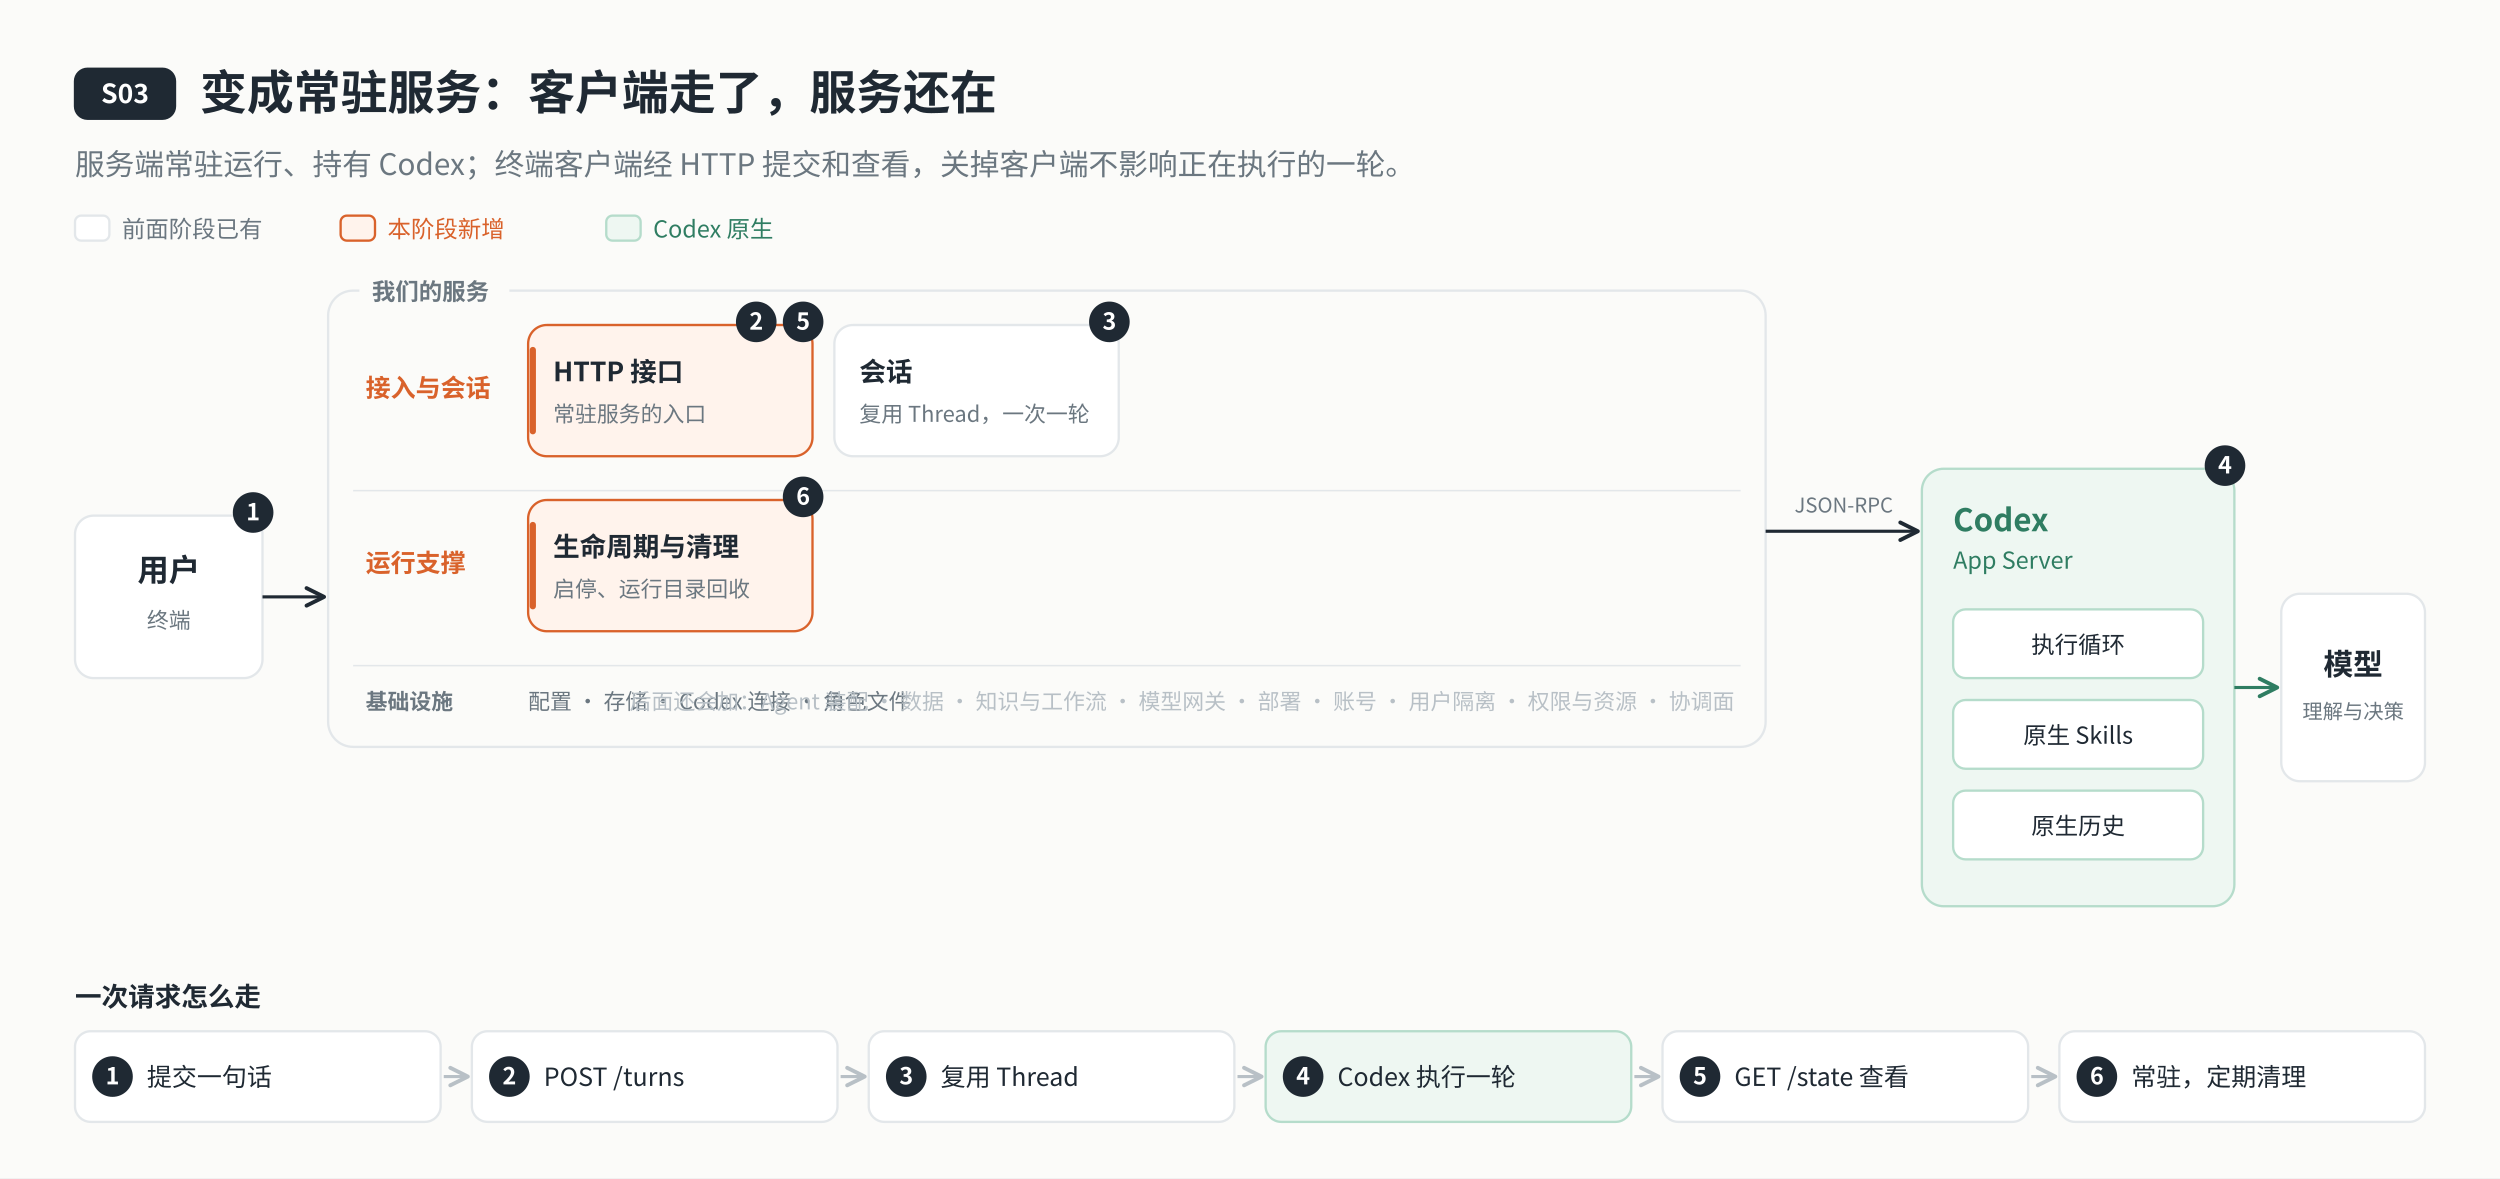
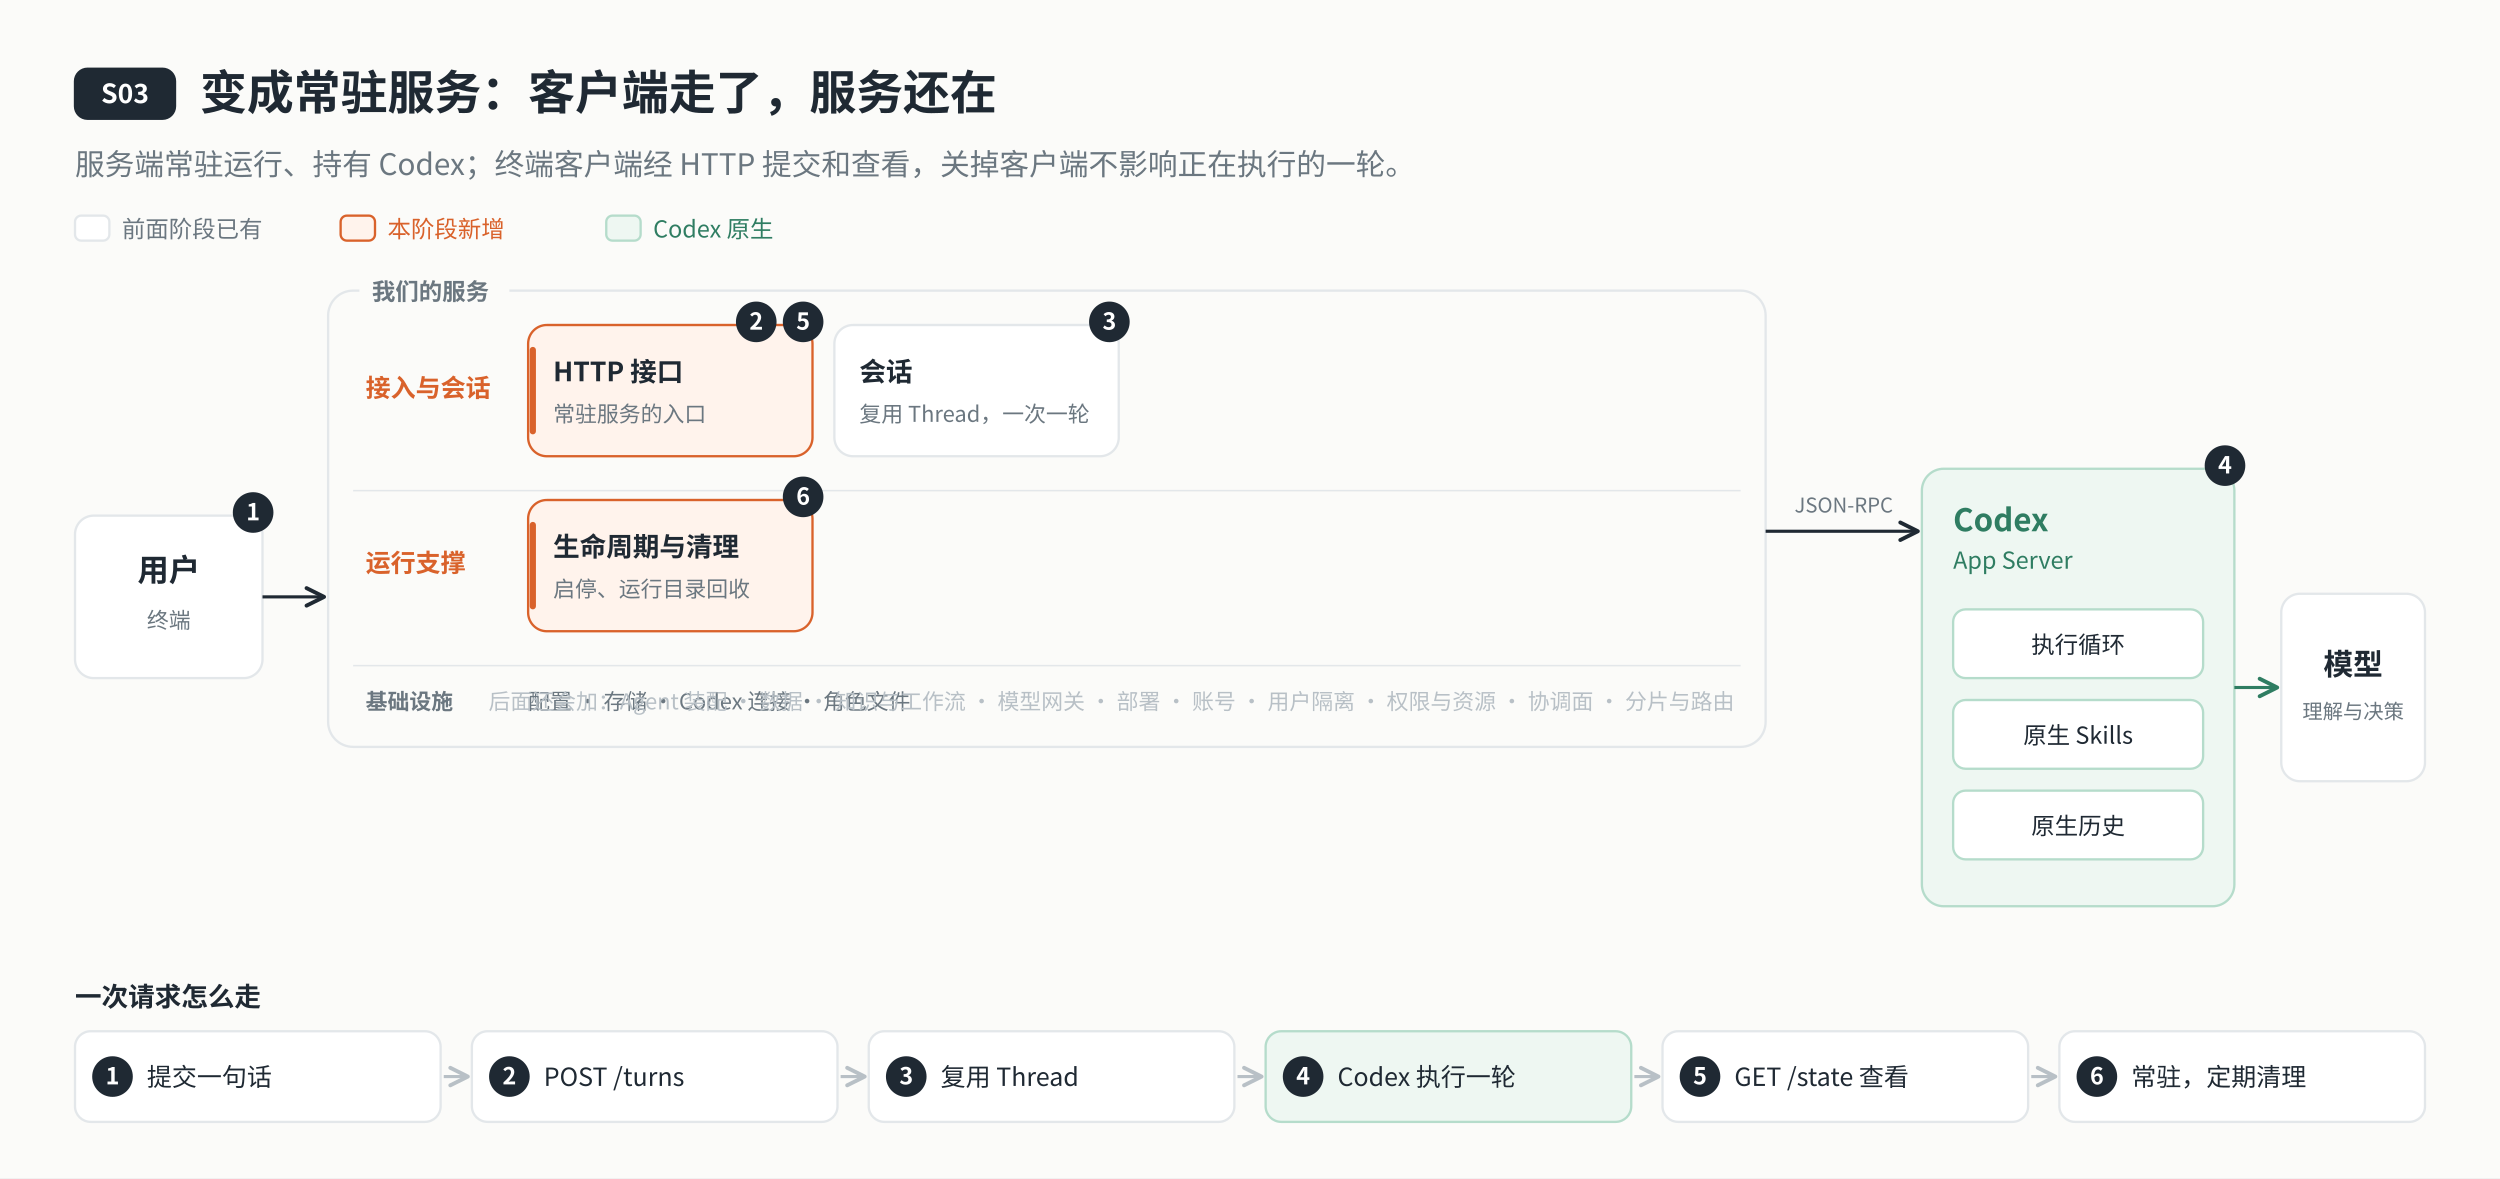
<svg xmlns="http://www.w3.org/2000/svg" width="1600" height="754" viewBox="0 0 1600 754" role="img" aria-labelledby="title desc">
  <defs>
    <marker id="mB8C0C6" viewBox="0 0 10 10" refX="8" refY="5" markerWidth="7" markerHeight="7" orient="auto-start-reverse">
      <path d="M1 1 L9 5 L1 9" fill="none" stroke="#B8C0C6" stroke-width="1.8" stroke-linecap="round" stroke-linejoin="round" />
    </marker>
    <marker id="m1F2933" viewBox="0 0 10 10" refX="8" refY="5" markerWidth="7" markerHeight="7" orient="auto-start-reverse">
      <path d="M1 1 L9 5 L1 9" fill="none" stroke="#1F2933" stroke-width="1.8" stroke-linecap="round" stroke-linejoin="round" />
    </marker>
    <marker id="m2F7D62" viewBox="0 0 10 10" refX="8" refY="5" markerWidth="7" markerHeight="7" orient="auto-start-reverse">
      <path d="M1 1 L9 5 L1 9" fill="none" stroke="#2F7D62" stroke-width="1.8" stroke-linecap="round" stroke-linejoin="round" />
    </marker>
  </defs>
  <g font-family="PingFang SC, Microsoft YaHei, Noto Sans CJK SC, sans-serif">
    <rect x="0" y="0" width="1600" height="754" fill="#FBFBF9" />
    <rect x="48" y="44" width="64" height="32" rx="8" fill="#1F2933" stroke="#1F2933" stroke-width="1.5" />
    <text x="80" y="66" font-size="17" fill="#fff" font-weight="700" text-anchor="middle">S03</text>
    <text x="128" y="70" font-size="30" fill="#1F2933" font-weight="700" text-anchor="start">变成常驻服务：客户端走了，服务还在</text>
    <text x="48" y="112" font-size="19" fill="#6B7780" font-weight="400" text-anchor="start">服务端常驻运行、持有 Codex；终端客户端经 HTTP 提交和查看，关掉客户端不影响正在执行的一轮。</text>
    <rect x="48" y="138" width="22" height="16" rx="4" fill="#FFFFFF" stroke="#E3E7EA" stroke-width="1.5" />
    <text x="78" y="152" font-size="15" fill="#6B7780" font-weight="400" text-anchor="start">前面阶段已有</text>
    <rect x="218" y="138" width="22" height="16" rx="4" fill="#FFF3EC" stroke="#D9622B" stroke-width="1.5" />
    <text x="248" y="152" font-size="15" fill="#D9622B" font-weight="400" text-anchor="start">本阶段新增</text>
    <rect x="388" y="138" width="22" height="16" rx="4" fill="#EEF7F2" stroke="#B5DCCB" stroke-width="1.5" />
    <text x="418" y="152" font-size="15" fill="#2F7D62" font-weight="400" text-anchor="start">Codex 原生</text>
    <rect x="48" y="330" width="120" height="104" rx="12" fill="#FFFFFF" stroke="#E3E7EA" stroke-width="1.5" />
    <text x="108" y="372" font-size="20" fill="#1F2933" font-weight="600" text-anchor="middle">用户</text>
    <text x="108" y="402" font-size="14" fill="#6B7780" font-weight="400" text-anchor="middle">终端</text>
    <rect x="210" y="186" width="920" height="292" rx="16" fill="none" stroke="#E3E7EA" stroke-width="1.5" />
    <rect x="230" y="175" width="96" height="22" fill="#FBFBF9" />
    <text x="238" y="192" font-size="15" fill="#6B7780" font-weight="600" text-anchor="start">我们的服务</text>
    <text x="234" y="254" font-size="16" fill="#D9622B" font-weight="600" text-anchor="start">接入与会话</text>
    <rect x="338" y="208" width="182" height="84" rx="12" fill="#FFF3EC" stroke="#D9622B" stroke-width="1.5" />
    <rect x="339" y="222" width="4" height="56" rx="2" fill="#D9622B" />
    <text x="354" y="244" font-size="17" fill="#1F2933" font-weight="600" text-anchor="start">HTTP 接口</text>
    <text x="354" y="270" font-size="14" fill="#6B7780" font-weight="400" text-anchor="start">常驻服务的入口</text>
    <rect x="534" y="208" width="182" height="84" rx="12" fill="#FFFFFF" stroke="#E3E7EA" stroke-width="1.5" />
    <text x="550" y="244" font-size="17" fill="#1F2933" font-weight="600" text-anchor="start">会话</text>
    <text x="550" y="270" font-size="14" fill="#6B7780" font-weight="400" text-anchor="start">复用 Thread，一次一轮</text>
    <text x="234" y="366" font-size="16" fill="#D9622B" font-weight="600" text-anchor="start">运行支撑</text>
    <line x1="226" y1="314" x2="1114" y2="314" stroke="#E3E7EA" stroke-width="1" />
    <rect x="338" y="320" width="182" height="84" rx="12" fill="#FFF3EC" stroke="#D9622B" stroke-width="1.5" />
    <rect x="339" y="334" width="4" height="56" rx="2" fill="#D9622B" />
    <text x="354" y="356" font-size="17" fill="#1F2933" font-weight="600" text-anchor="start">生命周期与清理</text>
    <text x="354" y="382" font-size="14" fill="#6B7780" font-weight="400" text-anchor="start">启停、运行目录回收</text>
    <line x1="226" y1="426" x2="1114" y2="426" stroke="#E3E7EA" stroke-width="1" />
    <text x="234" y="454" font-size="14" fill="#6B7780" font-weight="600" text-anchor="start">基础设施</text>
    <text x="338" y="454" font-size="14" fill="#6B7780" font-weight="400" text-anchor="start">配置 · 存储 · Codex 连接 · 角色文件</text>
-     <text x="1110" y="454" font-size="14" fill="#B8C0C6" font-weight="400" text-anchor="end">后面还会加：Agent 装配 · 数据 · 知识与工作流 · 模型网关 · 部署 · 账号 · 用户隔离 · 权限与资源 · 协调面</text>
+     <text x="1110" y="454" font-size="14" fill="#B8C0C6" font-weight="400" text-anchor="end">后面还会加：Agent 装配 · 数据 · 知识与工作流 · 模型网关 · 部署 · 账号 · 用户隔离 · 权限与资源 · 协调面 · 分片与路由</text>
    <rect x="1230" y="300" width="200" height="280" rx="14" fill="#EEF7F2" stroke="#B5DCCB" stroke-width="1.5" />
    <text x="1250" y="340" font-size="20" fill="#2F7D62" font-weight="700" text-anchor="start">Codex</text>
    <text x="1250" y="364" font-size="15" fill="#2F7D62" font-weight="400" text-anchor="start">App Server</text>
    <rect x="1250" y="390" width="160" height="44" rx="8" fill="#FFFFFF" stroke="#B5DCCB" stroke-width="1.5" />
    <text x="1330" y="418" font-size="15" fill="#1F2933" font-weight="500" text-anchor="middle">执行循环</text>
    <rect x="1250" y="448" width="160" height="44" rx="8" fill="#FFFFFF" stroke="#B5DCCB" stroke-width="1.5" />
    <text x="1330" y="476" font-size="15" fill="#1F2933" font-weight="500" text-anchor="middle">原生 Skills</text>
    <rect x="1250" y="506" width="160" height="44" rx="8" fill="#FFFFFF" stroke="#B5DCCB" stroke-width="1.5" />
    <text x="1330" y="534" font-size="15" fill="#1F2933" font-weight="500" text-anchor="middle">原生历史</text>
    <rect x="1460" y="380" width="92" height="120" rx="12" fill="#FFFFFF" stroke="#E3E7EA" stroke-width="1.5" />
    <text x="1506" y="432" font-size="19" fill="#1F2933" font-weight="600" text-anchor="middle">模型</text>
    <text x="1506" y="460" font-size="13" fill="#6B7780" font-weight="400" text-anchor="middle">理解与决策</text>
    <path d="M168,382 L206,382" fill="none" stroke="#1F2933" stroke-width="2" marker-end="url(#m1F2933)" />
    <path d="M1130,340 L1226,340" fill="none" stroke="#1F2933" stroke-width="2" marker-end="url(#m1F2933)" />
    <text x="1180" y="328" font-size="13" fill="#6B7780" font-weight="500" text-anchor="middle">JSON-RPC</text>
    <path d="M1430,440 L1456,440" fill="none" stroke="#2F7D62" stroke-width="2" marker-end="url(#m2F7D62)" />
    <circle cx="162" cy="328" r="13" fill="#1F2933" />
    <text x="162" y="333" font-size="15" fill="#fff" font-weight="700" text-anchor="middle">1</text>
    <circle cx="484" cy="206" r="13" fill="#1F2933" />
    <text x="484" y="211" font-size="15" fill="#fff" font-weight="700" text-anchor="middle">2</text>
    <circle cx="514" cy="206" r="13" fill="#1F2933" />
    <text x="514" y="211" font-size="15" fill="#fff" font-weight="700" text-anchor="middle">5</text>
    <circle cx="710" cy="206" r="13" fill="#1F2933" />
    <text x="710" y="211" font-size="15" fill="#fff" font-weight="700" text-anchor="middle">3</text>
    <circle cx="1424" cy="298" r="13" fill="#1F2933" />
    <text x="1424" y="303" font-size="15" fill="#fff" font-weight="700" text-anchor="middle">4</text>
    <circle cx="514" cy="318" r="13" fill="#1F2933" />
    <text x="514" y="323" font-size="15" fill="#fff" font-weight="700" text-anchor="middle">6</text>
    <text x="48" y="644" font-size="17" fill="#1F2933" font-weight="700" text-anchor="start">一次请求怎么走</text>
    <rect x="48" y="660" width="234" height="58" rx="10" fill="#FFFFFF" stroke="#E3E7EA" stroke-width="1.5" />
    <circle cx="72" cy="689" r="13" fill="#1F2933" />
    <text x="72" y="694" font-size="15" fill="#fff" font-weight="700" text-anchor="middle">1</text>
    <text x="94" y="695" font-size="16" fill="#1F2933" font-weight="500" text-anchor="start">提交一句话</text>
    <path d="M284,689 L298,689" fill="none" stroke="#B8C0C6" stroke-width="2" marker-end="url(#mB8C0C6)" />
    <rect x="302" y="660" width="234" height="58" rx="10" fill="#FFFFFF" stroke="#E3E7EA" stroke-width="1.5" />
    <circle cx="326" cy="689" r="13" fill="#1F2933" />
    <text x="326" y="694" font-size="15" fill="#fff" font-weight="700" text-anchor="middle">2</text>
    <text x="348" y="695" font-size="16" fill="#1F2933" font-weight="500" text-anchor="start">POST /turns</text>
    <path d="M538,689 L552,689" fill="none" stroke="#B8C0C6" stroke-width="2" marker-end="url(#mB8C0C6)" />
    <rect x="556" y="660" width="234" height="58" rx="10" fill="#FFFFFF" stroke="#E3E7EA" stroke-width="1.5" />
    <circle cx="580" cy="689" r="13" fill="#1F2933" />
    <text x="580" y="694" font-size="15" fill="#fff" font-weight="700" text-anchor="middle">3</text>
    <text x="602" y="695" font-size="16" fill="#1F2933" font-weight="500" text-anchor="start">复用 Thread</text>
    <path d="M792,689 L806,689" fill="none" stroke="#B8C0C6" stroke-width="2" marker-end="url(#mB8C0C6)" />
    <rect x="810" y="660" width="234" height="58" rx="10" fill="#EEF7F2" stroke="#B5DCCB" stroke-width="1.5" />
    <circle cx="834" cy="689" r="13" fill="#1F2933" />
    <text x="834" y="694" font-size="15" fill="#fff" font-weight="700" text-anchor="middle">4</text>
    <text x="856" y="695" font-size="16" fill="#1F2933" font-weight="500" text-anchor="start">Codex 执行一轮</text>
    <path d="M1046,689 L1060,689" fill="none" stroke="#B8C0C6" stroke-width="2" marker-end="url(#mB8C0C6)" />
    <rect x="1064" y="660" width="234" height="58" rx="10" fill="#FFFFFF" stroke="#E3E7EA" stroke-width="1.5" />
    <circle cx="1088" cy="689" r="13" fill="#1F2933" />
    <text x="1088" y="694" font-size="15" fill="#fff" font-weight="700" text-anchor="middle">5</text>
    <text x="1110" y="695" font-size="16" fill="#1F2933" font-weight="500" text-anchor="start">GET /state 查看</text>
    <path d="M1300,689 L1314,689" fill="none" stroke="#B8C0C6" stroke-width="2" marker-end="url(#mB8C0C6)" />
    <rect x="1318" y="660" width="234" height="58" rx="10" fill="#FFFFFF" stroke="#E3E7EA" stroke-width="1.5" />
    <circle cx="1342" cy="689" r="13" fill="#1F2933" />
    <text x="1342" y="694" font-size="15" fill="#fff" font-weight="700" text-anchor="middle">6</text>
    <text x="1364" y="695" font-size="16" fill="#1F2933" font-weight="500" text-anchor="start">常驻，定期清理</text>
  </g>
</svg>
